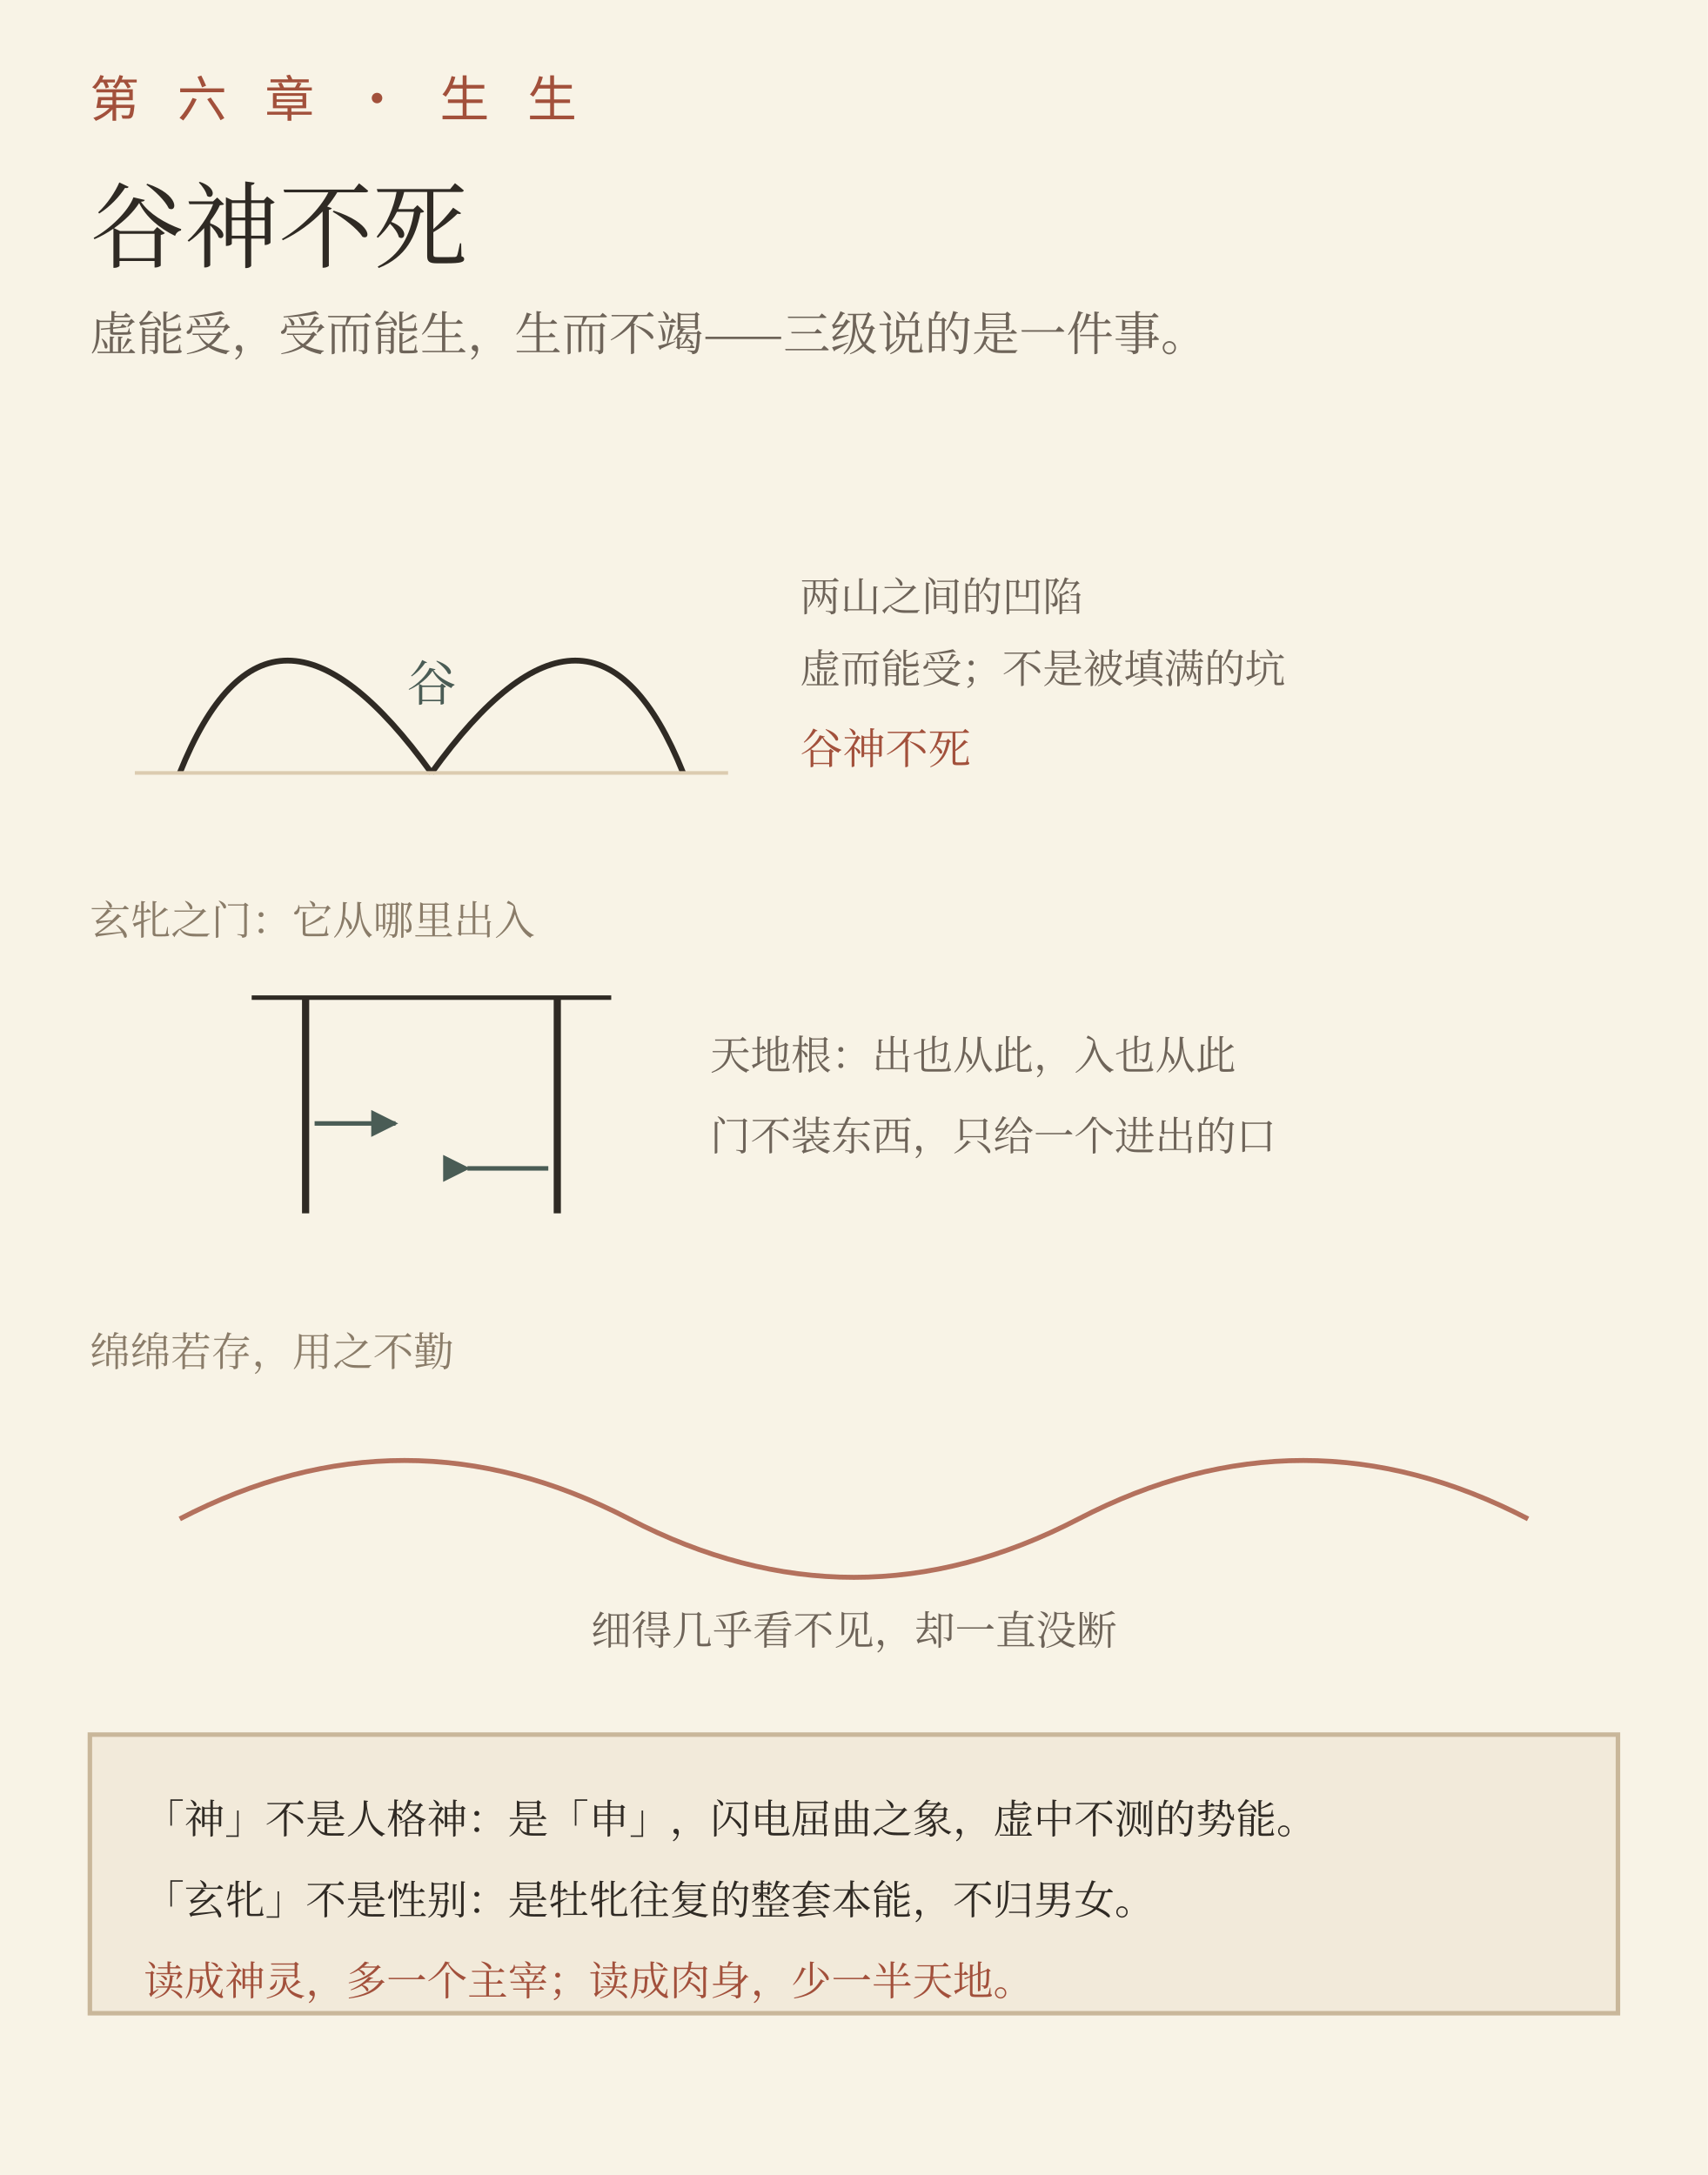
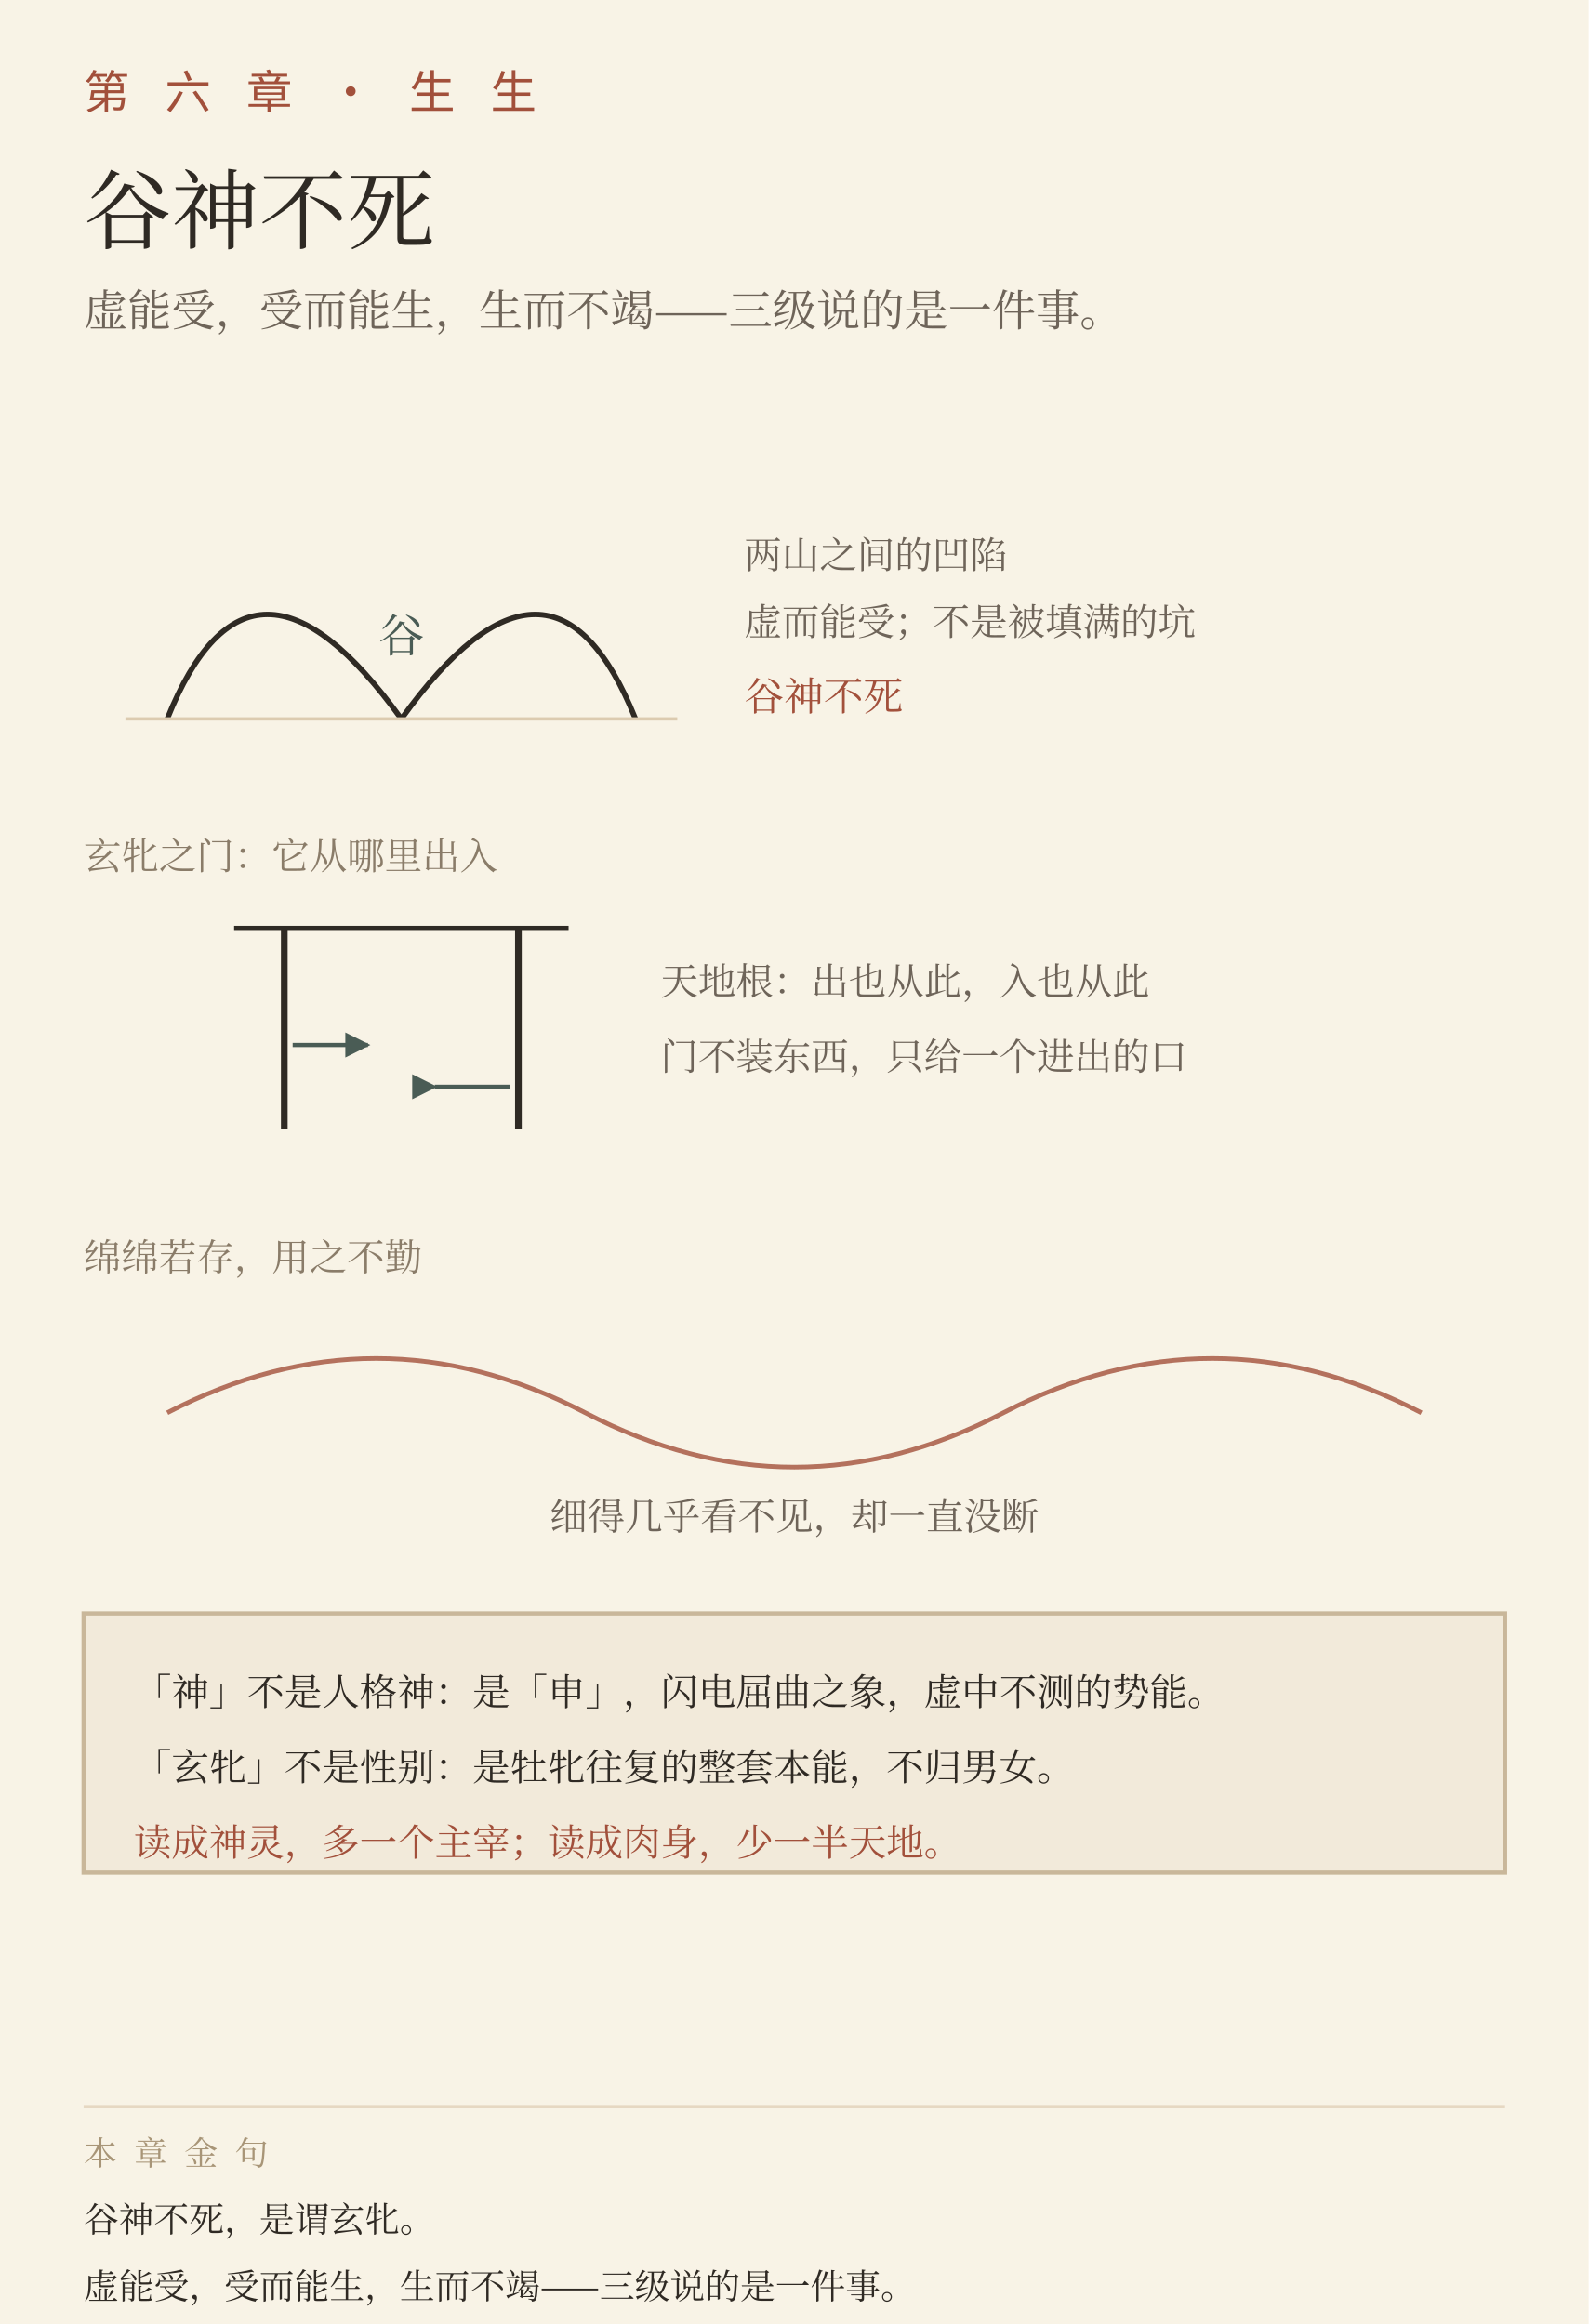
- <svg xmlns="http://www.w3.org/2000/svg" viewBox="0 0 380 484" role="img" aria-label="谷、门、一线：玄牝三级" font-family="'Noto Serif CJK SC','Noto Serif SC','Songti SC',serif">
+ <svg xmlns="http://www.w3.org/2000/svg" viewBox="0 0 380 556" role="img" aria-label="谷、门、一线：玄牝三级" font-family="'Noto Serif CJK SC','Noto Serif SC','Songti SC',serif">
  <defs>
    <marker id="arr" viewBox="0 0 10 10" refX="9" refY="5" markerWidth="6" markerHeight="6" orient="auto">
      <path d="M0 0 L10 5 L0 10 z" fill="#6E6459" />
    </marker>
    <marker id="arr2" viewBox="0 0 10 10" refX="9" refY="5" markerWidth="6" markerHeight="6" orient="auto">
      <path d="M0 0 L10 5 L0 10 z" fill="#4A5C55" />
    </marker>
    <marker id="arrL" viewBox="0 0 10 10" refX="1" refY="5" markerWidth="6" markerHeight="6" orient="auto">
      <path d="M10 0 L0 5 L10 10 z" fill="#4A5C55" />
    </marker>
    <marker id="arrS" viewBox="0 0 10 10" refX="9" refY="5" markerWidth="6" markerHeight="6" orient="auto">
      <path d="M0 0 L10 5 L0 10 z" fill="#A2503B" />
    </marker>
  </defs>
-   <rect x="0" y="0" width="380" height="484" fill="#F8F3E6" />
+   <rect x="0" y="0" width="380" height="556" fill="#F8F3E6" />
  <text x="20" y="26" font-size="11" fill="#A2503B" font-family="'Noto Sans CJK SC','Noto Sans SC',sans-serif" letter-spacing="3">第 六 章 · 生 生</text>
  <text x="20" y="58" font-size="21" fill="#2F2A24">谷神不死</text>
  <text x="20" y="78" font-size="10.5" fill="#6E6459">虚能受，受而能生，生而不竭——三级说的是一件事。</text>
  <path d="M 40 172 Q 60 122 96 172" fill="none" stroke="#2F2A24" stroke-width="1.3" />
  <path d="M 96 172 Q 132 122 152 172" fill="none" stroke="#2F2A24" stroke-width="1.3" />
  <line x1="30" y1="172" x2="162" y2="172" stroke="#DCCBB0" stroke-width="0.8" />
  <text x="96" y="156" font-size="11" fill="#4A5C55" text-anchor="middle">谷</text>
  <text x="178" y="136" font-size="9" fill="#6E6459">两山之间的凹陷</text>
  <text x="178" y="152" font-size="9" fill="#6E6459">虚而能受；不是被填满的坑</text>
  <text x="178" y="170" font-size="9.5" fill="#A2503B">谷神不死</text>
  <text x="20" y="208" font-size="9" fill="#8A7C69">玄牝之门：它从哪里出入</text>
  <line x1="68" y1="222" x2="68" y2="270" stroke="#2F2A24" stroke-width="1.6" />
  <line x1="124" y1="222" x2="124" y2="270" stroke="#2F2A24" stroke-width="1.6" />
  <line x1="56" y1="222" x2="136" y2="222" stroke="#2F2A24" stroke-width="1" />
  <line x1="70" y1="250" x2="88" y2="250" stroke="#4A5C55" stroke-width="1" marker-end="url(#arr2)" />
  <line x1="122" y1="260" x2="104" y2="260" stroke="#4A5C55" stroke-width="1" marker-end="url(#arrL)" />
  <text x="158" y="238" font-size="9" fill="#6E6459">天地根：出也从此，入也从此</text>
  <text x="158" y="256" font-size="9" fill="#6E6459">门不装东西，只给一个进出的口</text>
  <text x="20" y="304" font-size="9" fill="#8A7C69">绵绵若存，用之不勤</text>
  <path d="M 40 338 Q 90 312 140 338 Q 190 364 240 338 Q 290 312 340 338" fill="none" stroke="#A2503B" stroke-width="1.1" opacity="0.8" />
  <text x="190" y="366" font-size="9" fill="#6E6459" text-anchor="middle">细得几乎看不见，却一直没断</text>
  <rect x="20" y="386" width="340" height="62" fill="#F2EADA" stroke="#C9B79A" stroke-width="1.0" />
  <text x="32" y="408" font-size="9" fill="#2F2A24">「神」不是人格神：是「申」，闪电屈曲之象，虚中不测的势能。</text>
  <text x="32" y="426" font-size="9" fill="#2F2A24">「玄牝」不是性别：是牡牝往复的整套本能，不归男女。</text>
  <text x="32" y="444" font-size="9" fill="#A2503B">读成神灵，多一个主宰；读成肉身，少一半天地。</text>
+   <line x1="20" y1="504" x2="360" y2="504" stroke="#E6D8C2" stroke-width="0.8" />
+   <text x="20" y="518" font-size="8.0" fill="#A89577" letter-spacing="1">本 章 金 句</text>
+   <text x="20" y="534" font-size="8.4" fill="#2F2A24">谷神不死，是谓玄牝。</text>
+   <text x="20" y="550" font-size="8.4" fill="#2F2A24">虚能受，受而能生，生而不竭——三级说的是一件事。</text>
</svg>
